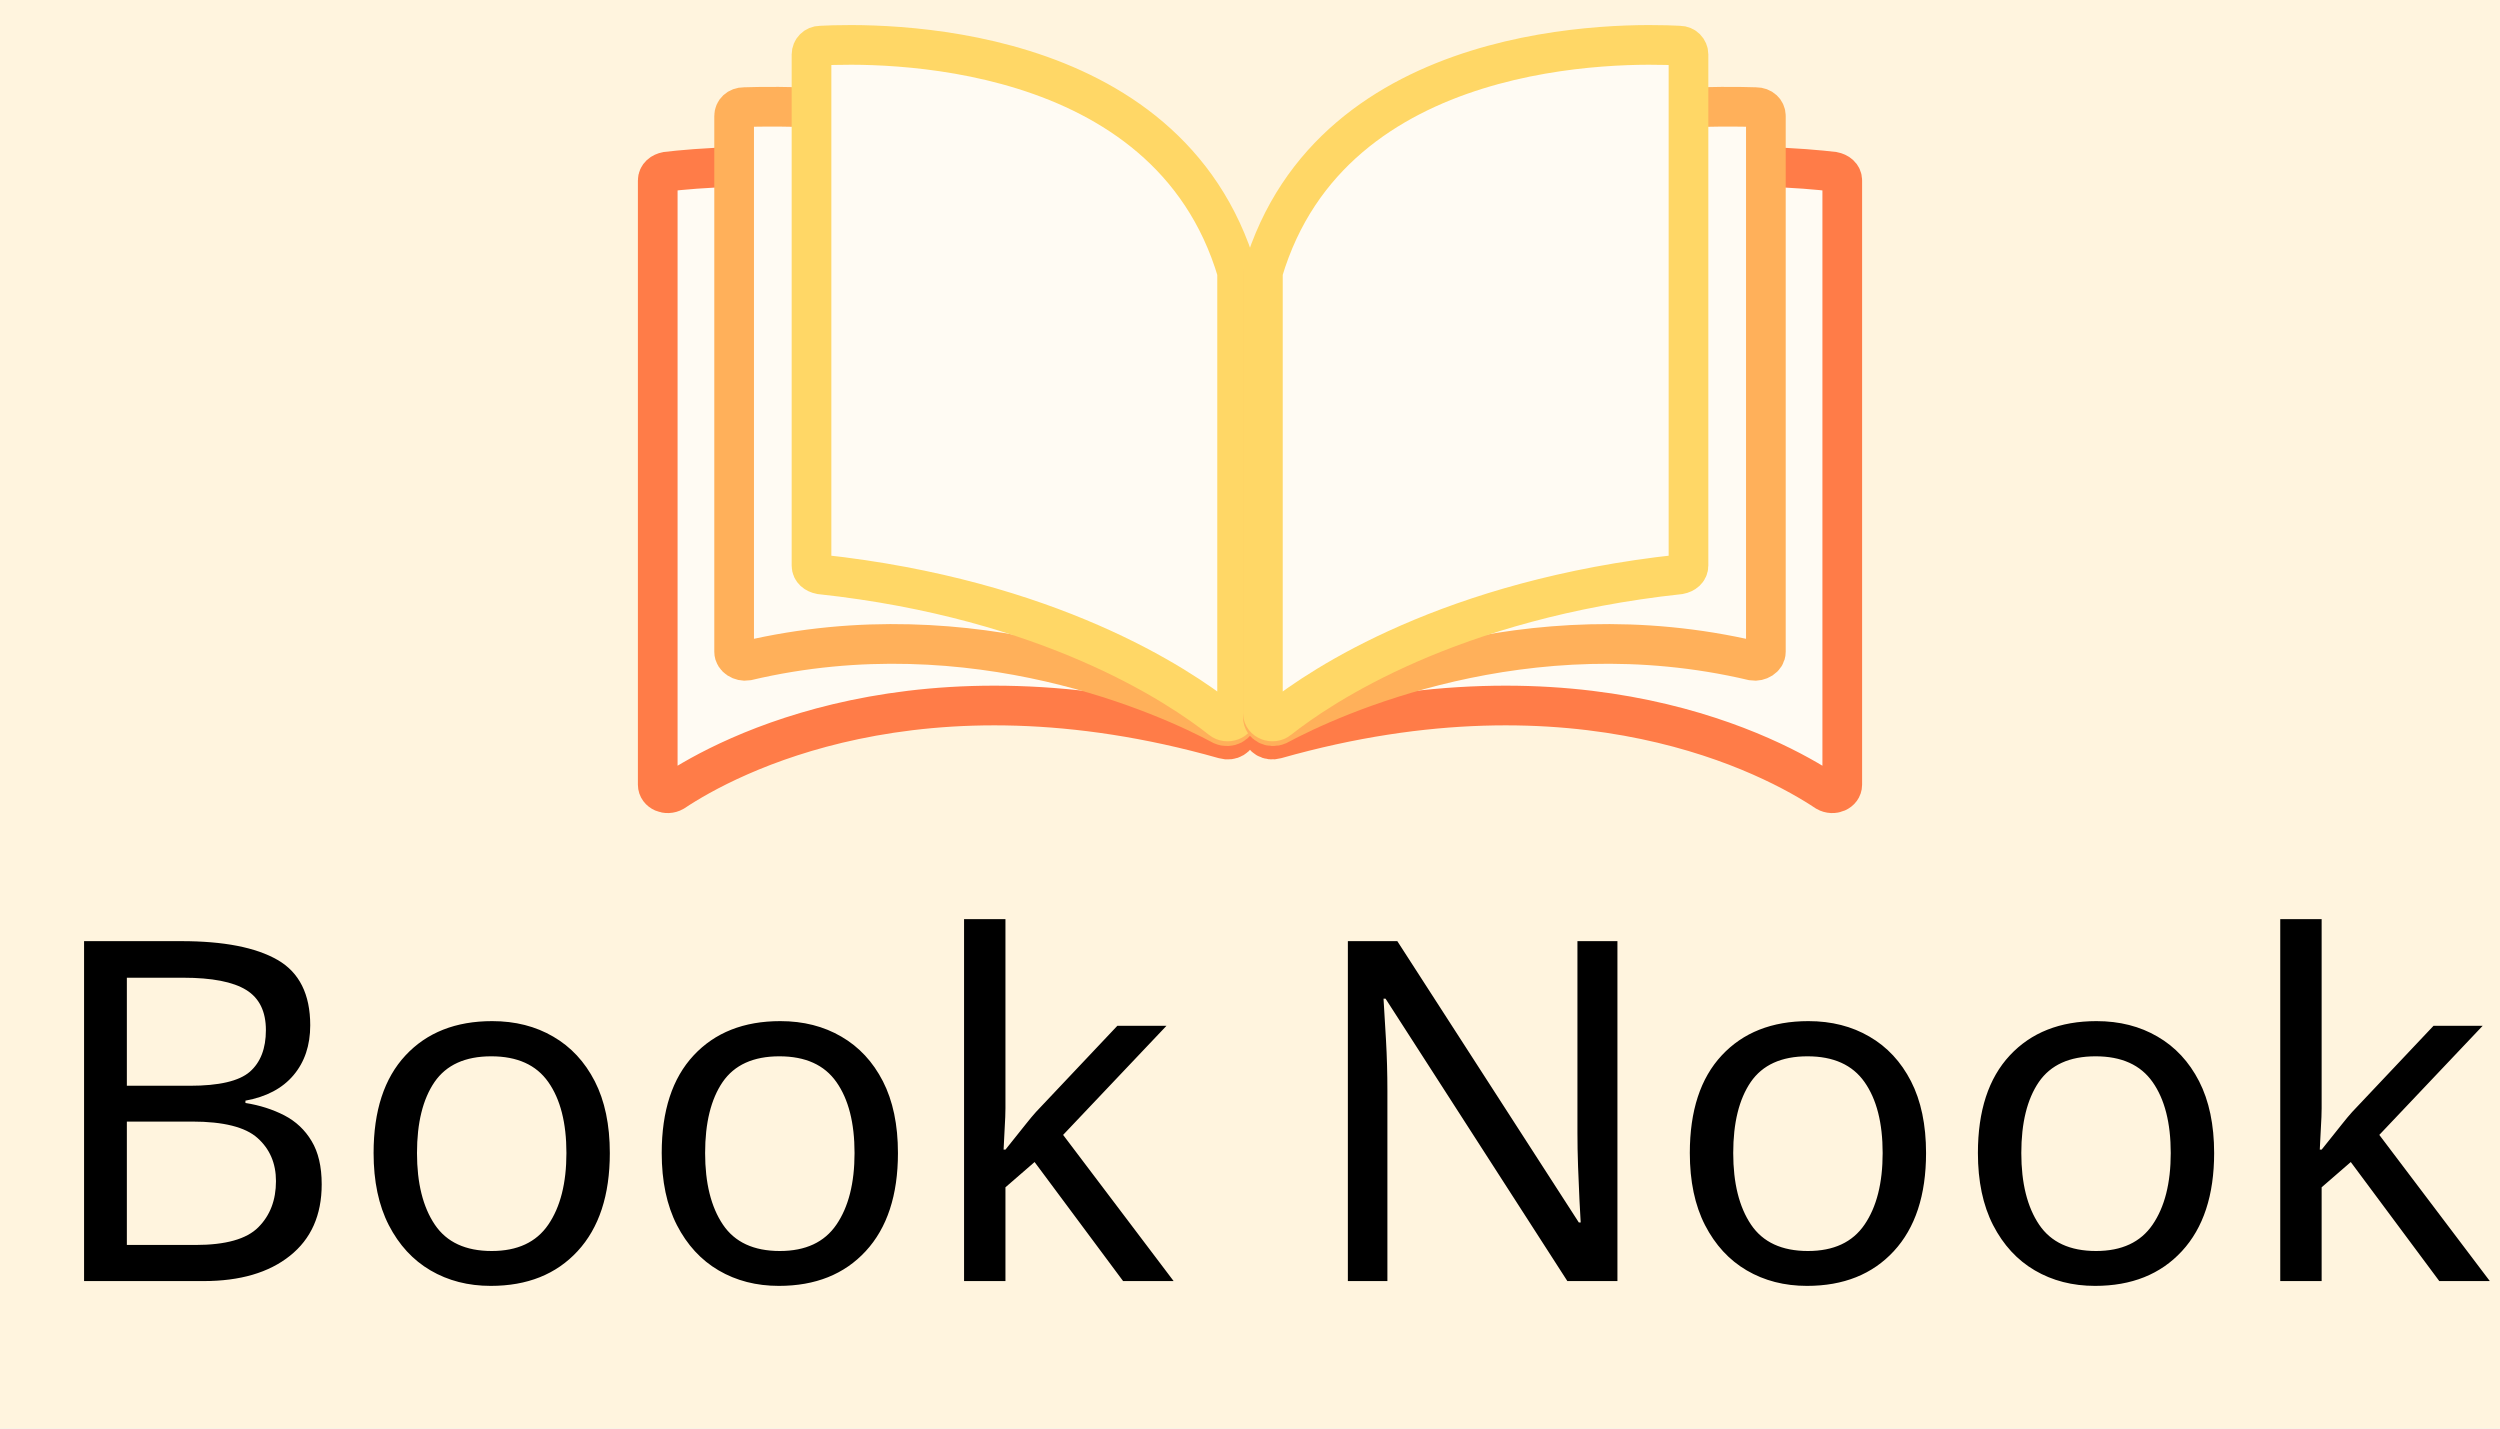
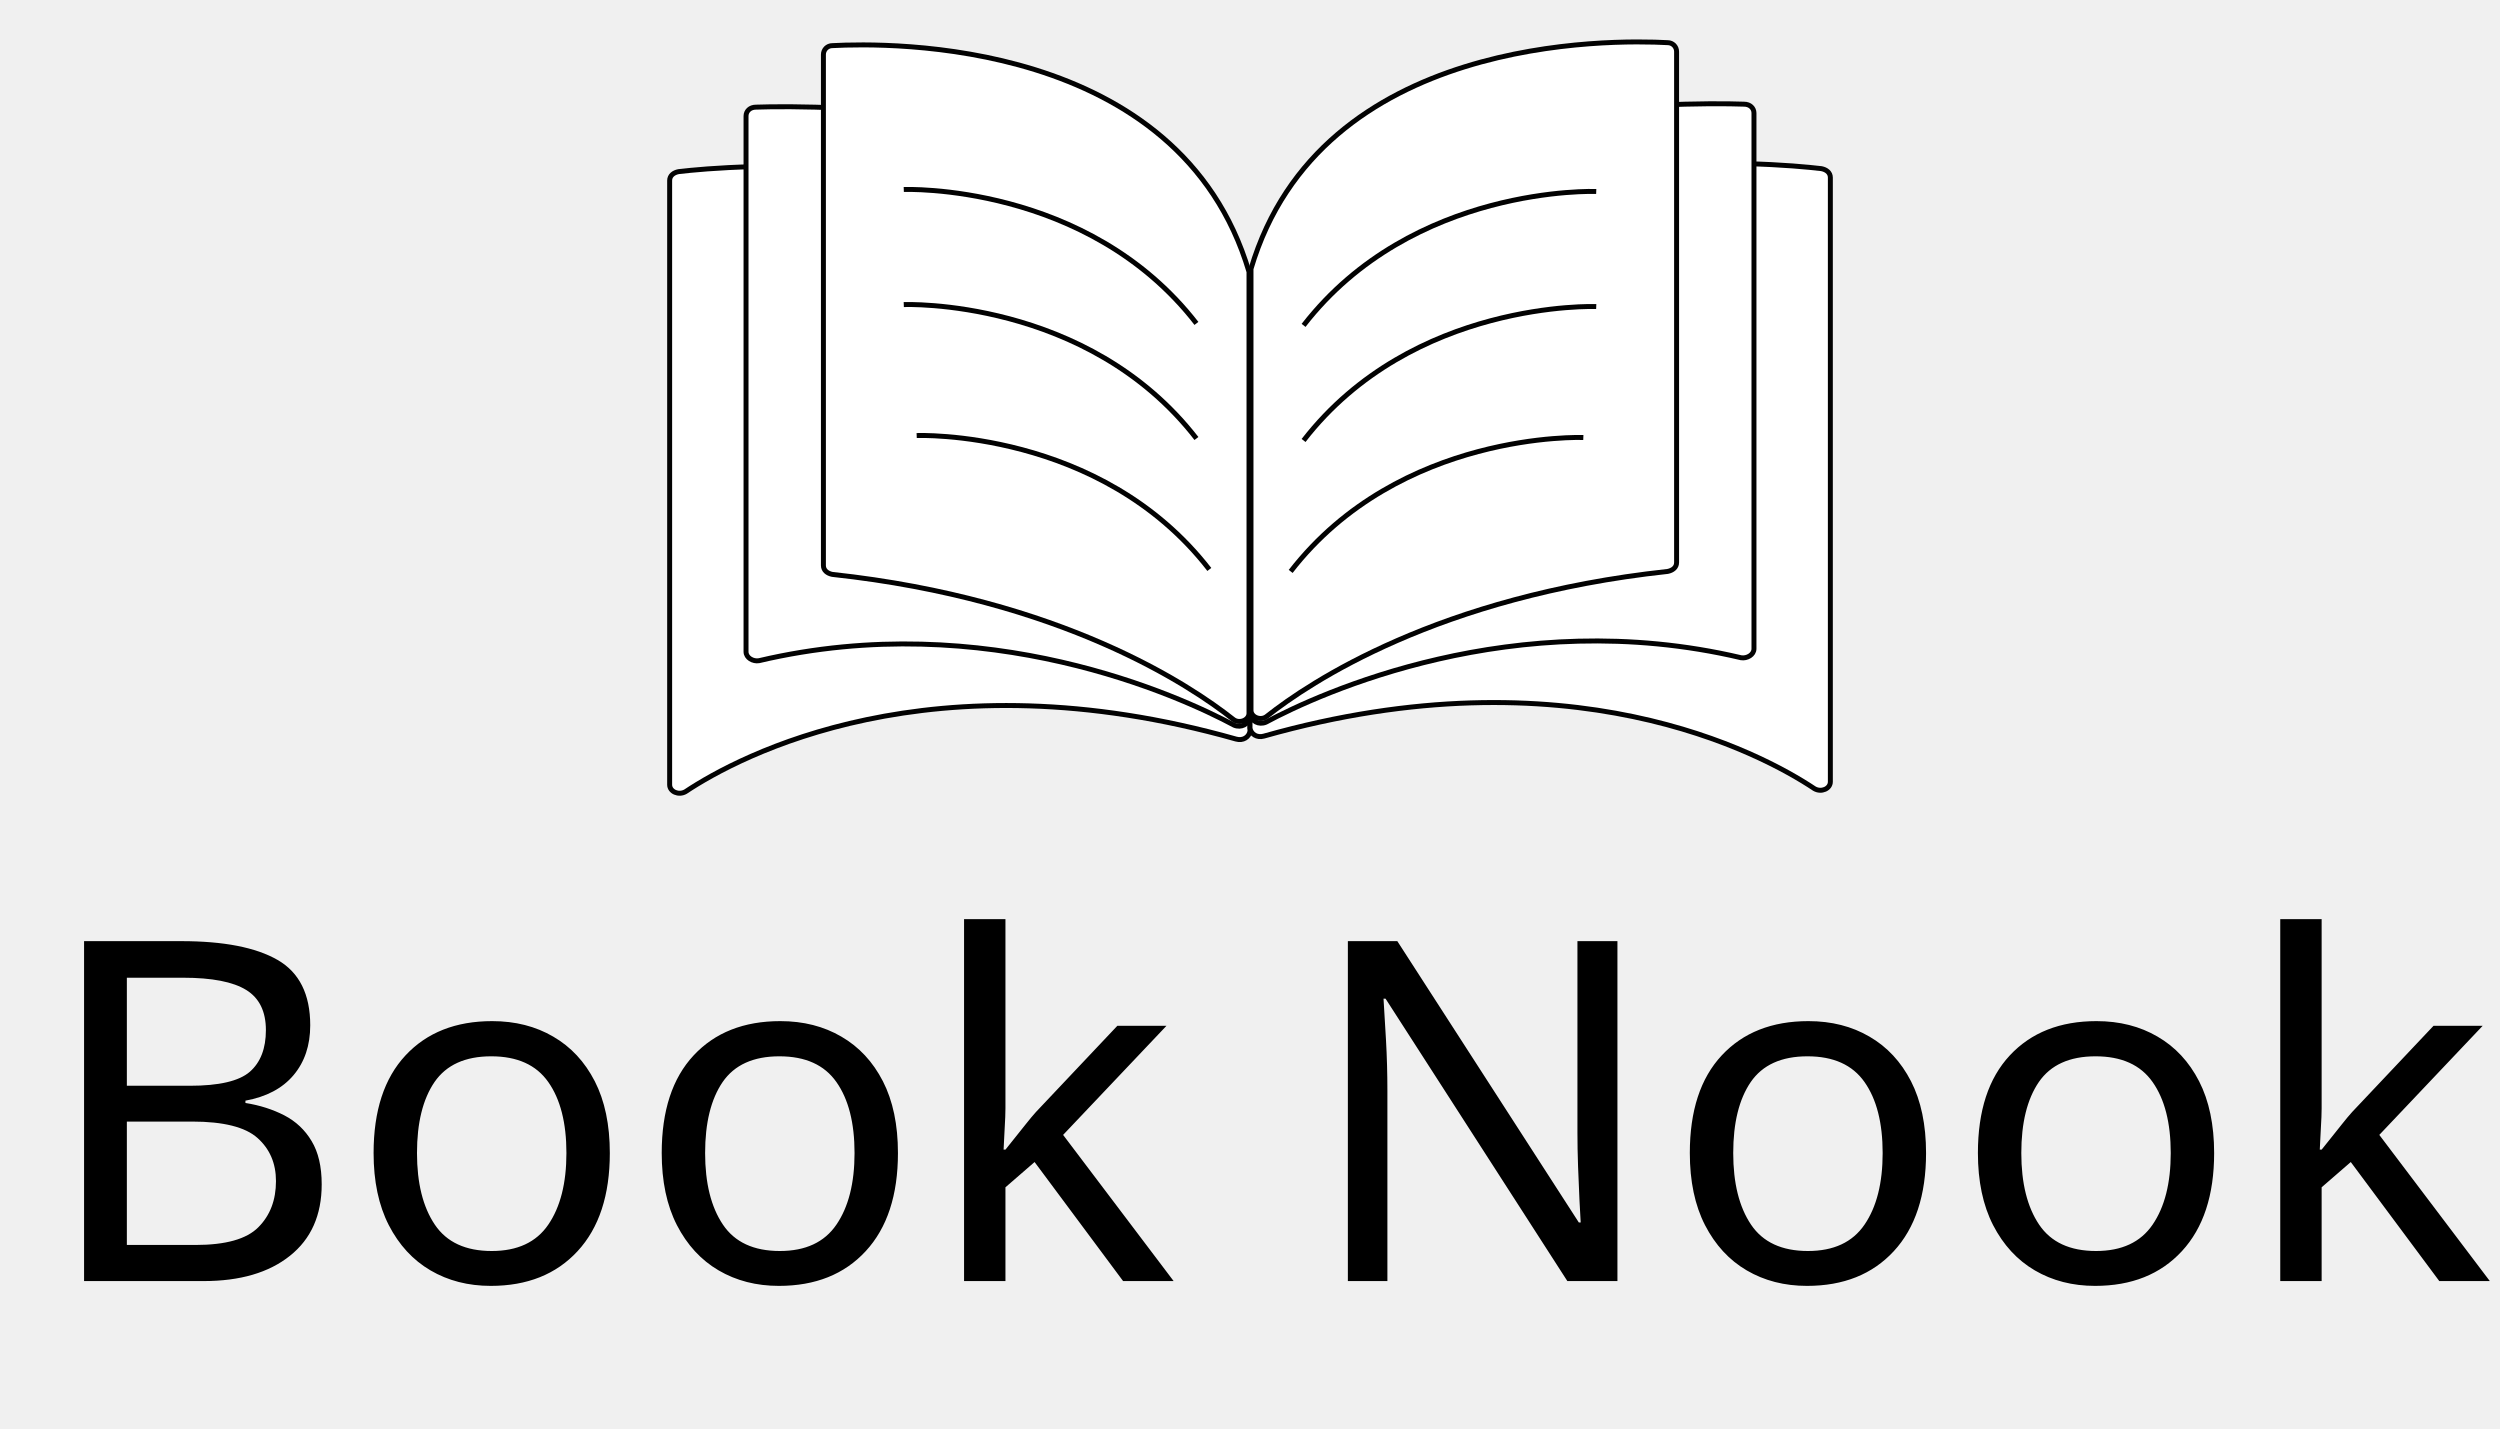
<svg xmlns="http://www.w3.org/2000/svg" version="1.1" id="Layer_1" x="0px" y="0px" viewBox="0 0 252 144" style="enable-background:new 0 0 252 144;" xml:space="preserve">
  <style type="text/css">
- 	.st0{fill:#FFF4DE;}
- 	.st1{font-family:'FredokaOne-Regular';}
- 	.st2{font-size:48px;}
- 	.st3{fill:#FFFBF3;stroke:#FF7C48;stroke-width:4;stroke-miterlimit:10;}
- 	.st4{fill:#FFFBF3;stroke:#FFB05A;stroke-width:4;stroke-miterlimit:10;}
- 	.st5{fill:#FFFBF3;stroke:#FFD766;stroke-width:4;stroke-miterlimit:10;}
+ 	.st0{font-family:'FredokaOne-Regular';}
+ 	.st1{font-size:48px;}
+ 	.st2{fill:#FFFFFF;stroke:#020202;stroke-width:0.5;stroke-miterlimit:10;}
+ 	.st3{fill:none;stroke:#020202;stroke-width:0.5;stroke-miterlimit:10;}
</style>
+   <text transform="matrix(1 0 0 1 3.8181 129.1326)" class="st0 st1">Book Nook</text>
  <g>
-     <rect class="st0" width="252" height="144" />
+     <path class="st2" d="M124.6,74.5c-30.7-8.7-50.1,1.7-55.5,5.3c-0.7,0.4-1.6,0-1.6-0.7V18.2c0-0.5,0.4-0.8,0.9-0.9   c5.1-0.6,32.3-3,57.1,11.1c0.3,0.2,0.5,0.5,0.5,0.8v44.5C125.9,74.3,125.3,74.7,124.6,74.5z" />
+     <path class="st2" d="M127.4,74.2c30.7-8.7,50.1,1.7,55.5,5.3c0.7,0.4,1.6,0,1.6-0.7V17.9c0-0.5-0.4-0.8-0.9-0.9   c-5.1-0.6-32.3-3-57.1,11.1c-0.3,0.2-0.5,0.5-0.5,0.8v44.5C126.1,74,126.7,74.4,127.4,74.2z" />
+     <path class="st2" d="M124.4,73.1c-5.4-2.9-25-11.9-47.9-6.5c-0.6,0.1-1.3-0.3-1.3-0.9v-54c0-0.5,0.4-0.9,1-0.9   c6.1-0.2,39.4-0.4,49.6,16.7c0.1,0.1,0.1,0.3,0.1,0.4v44.4C125.9,73,125.1,73.4,124.4,73.1z" />
+     <path class="st2" d="M124.3,72.5C120,69.1,107,60.4,83.9,57.9C83.4,57.8,83,57.5,83,57V5.5c0-0.5,0.4-0.9,0.9-0.9   c5.6-0.3,35-0.8,42,22.8c0,0.1,0,0.2,0,0.3v44.2C125.9,72.6,124.9,73,124.3,72.5z" />
+     <path class="st2" d="M127.6,72.8c5.4-2.9,25-11.9,47.9-6.5c0.6,0.1,1.3-0.3,1.3-0.9v-54c0-0.5-0.4-0.9-1-0.9   c-6.1-0.2-39.4-0.4-49.6,16.7c-0.1,0.1-0.1,0.3-0.1,0.4V72C126.1,72.7,126.9,73.1,127.6,72.8z" />
+     <path class="st2" d="M127.7,72.2c4.3-3.4,17.3-12.1,40.4-14.6c0.5-0.1,0.9-0.4,0.9-0.9V5.2c0-0.5-0.4-0.9-0.9-0.9   c-5.6-0.3-35-0.8-42,22.8c0,0.1,0,0.2,0,0.3v44.2C126.1,72.3,127.1,72.7,127.7,72.2z" />
  </g>
-   <text transform="matrix(1 0 0 1 3.8181 129.1326)" class="st1 st2">Book Nook</text>
  <g>
    <g>
-       <path class="st3" d="M123.4,74.5c-30.7-8.7-50.1,1.7-55.5,5.3c-0.7,0.4-1.6,0-1.6-0.7V18.2c0-0.5,0.4-0.8,0.9-0.9    c5.1-0.6,32.3-3,57.1,11.1c0.3,0.2,0.5,0.5,0.5,0.8v44.5C124.7,74.3,124.1,74.7,123.4,74.5z" />
-       <path class="st3" d="M128.6,74.5c30.7-8.7,50.1,1.7,55.5,5.3c0.7,0.4,1.6,0,1.6-0.7V18.2c0-0.5-0.4-0.8-0.9-0.9    c-5.1-0.6-32.3-3-57.1,11.1c-0.3,0.2-0.5,0.5-0.5,0.8v44.5C127.3,74.3,127.9,74.7,128.6,74.5z" />
-       <path class="st4" d="M123.2,73.1c-5.4-2.9-25-11.9-47.9-6.5c-0.6,0.1-1.3-0.3-1.3-0.9v-54c0-0.5,0.4-0.9,1-0.9    c6.1-0.2,39.4-0.4,49.6,16.7c0.1,0.1,0.1,0.3,0.1,0.4v44.4C124.7,73,123.9,73.4,123.2,73.1z" />
-       <path class="st5" d="M123.1,72.5c-4.3-3.4-17.3-12.1-40.4-14.6c-0.5-0.1-0.9-0.4-0.9-0.9V5.5c0-0.5,0.4-0.9,0.9-0.9    c5.6-0.3,35-0.8,42,22.8c0,0.1,0,0.2,0,0.3v44.2C124.7,72.6,123.7,73,123.1,72.5z" />
-       <path class="st4" d="M128.8,73.1c5.4-2.9,25-11.9,47.9-6.5c0.6,0.1,1.3-0.3,1.3-0.9v-54c0-0.5-0.4-0.9-1-0.9    c-6.1-0.2-39.4-0.4-49.6,16.7c-0.1,0.1-0.1,0.3-0.1,0.4v44.4C127.3,73,128.1,73.4,128.8,73.1z" />
-       <path class="st5" d="M128.9,72.5c4.3-3.4,17.3-12.1,40.4-14.6c0.5-0.1,0.9-0.4,0.9-0.9V5.5c0-0.5-0.4-0.9-0.9-0.9    c-5.6-0.3-35-0.8-42,22.8c0,0.1,0,0.2,0,0.3v44.2C127.3,72.6,128.3,73,128.9,72.5z" />
+       <path class="st2" d="M91.1,19.1c0,0,18.5-0.7,29.5,13.5" />
+       <path class="st3" d="M91.1,30.7c0,0,18.5-0.7,29.5,13.5" />
+       <path class="st3" d="M92.4,43.9c0,0,18.5-0.7,29.5,13.5" />
+     </g>
+     <g>
+       <path class="st2" d="M160.9,19.3c0,0-18.5-0.7-29.5,13.5" />
+       <path class="st3" d="M160.9,30.9c0,0-18.5-0.7-29.5,13.5" />
+       <path class="st3" d="M159.6,44.1c0,0-18.5-0.7-29.5,13.5" />
    </g>
  </g>
</svg>
